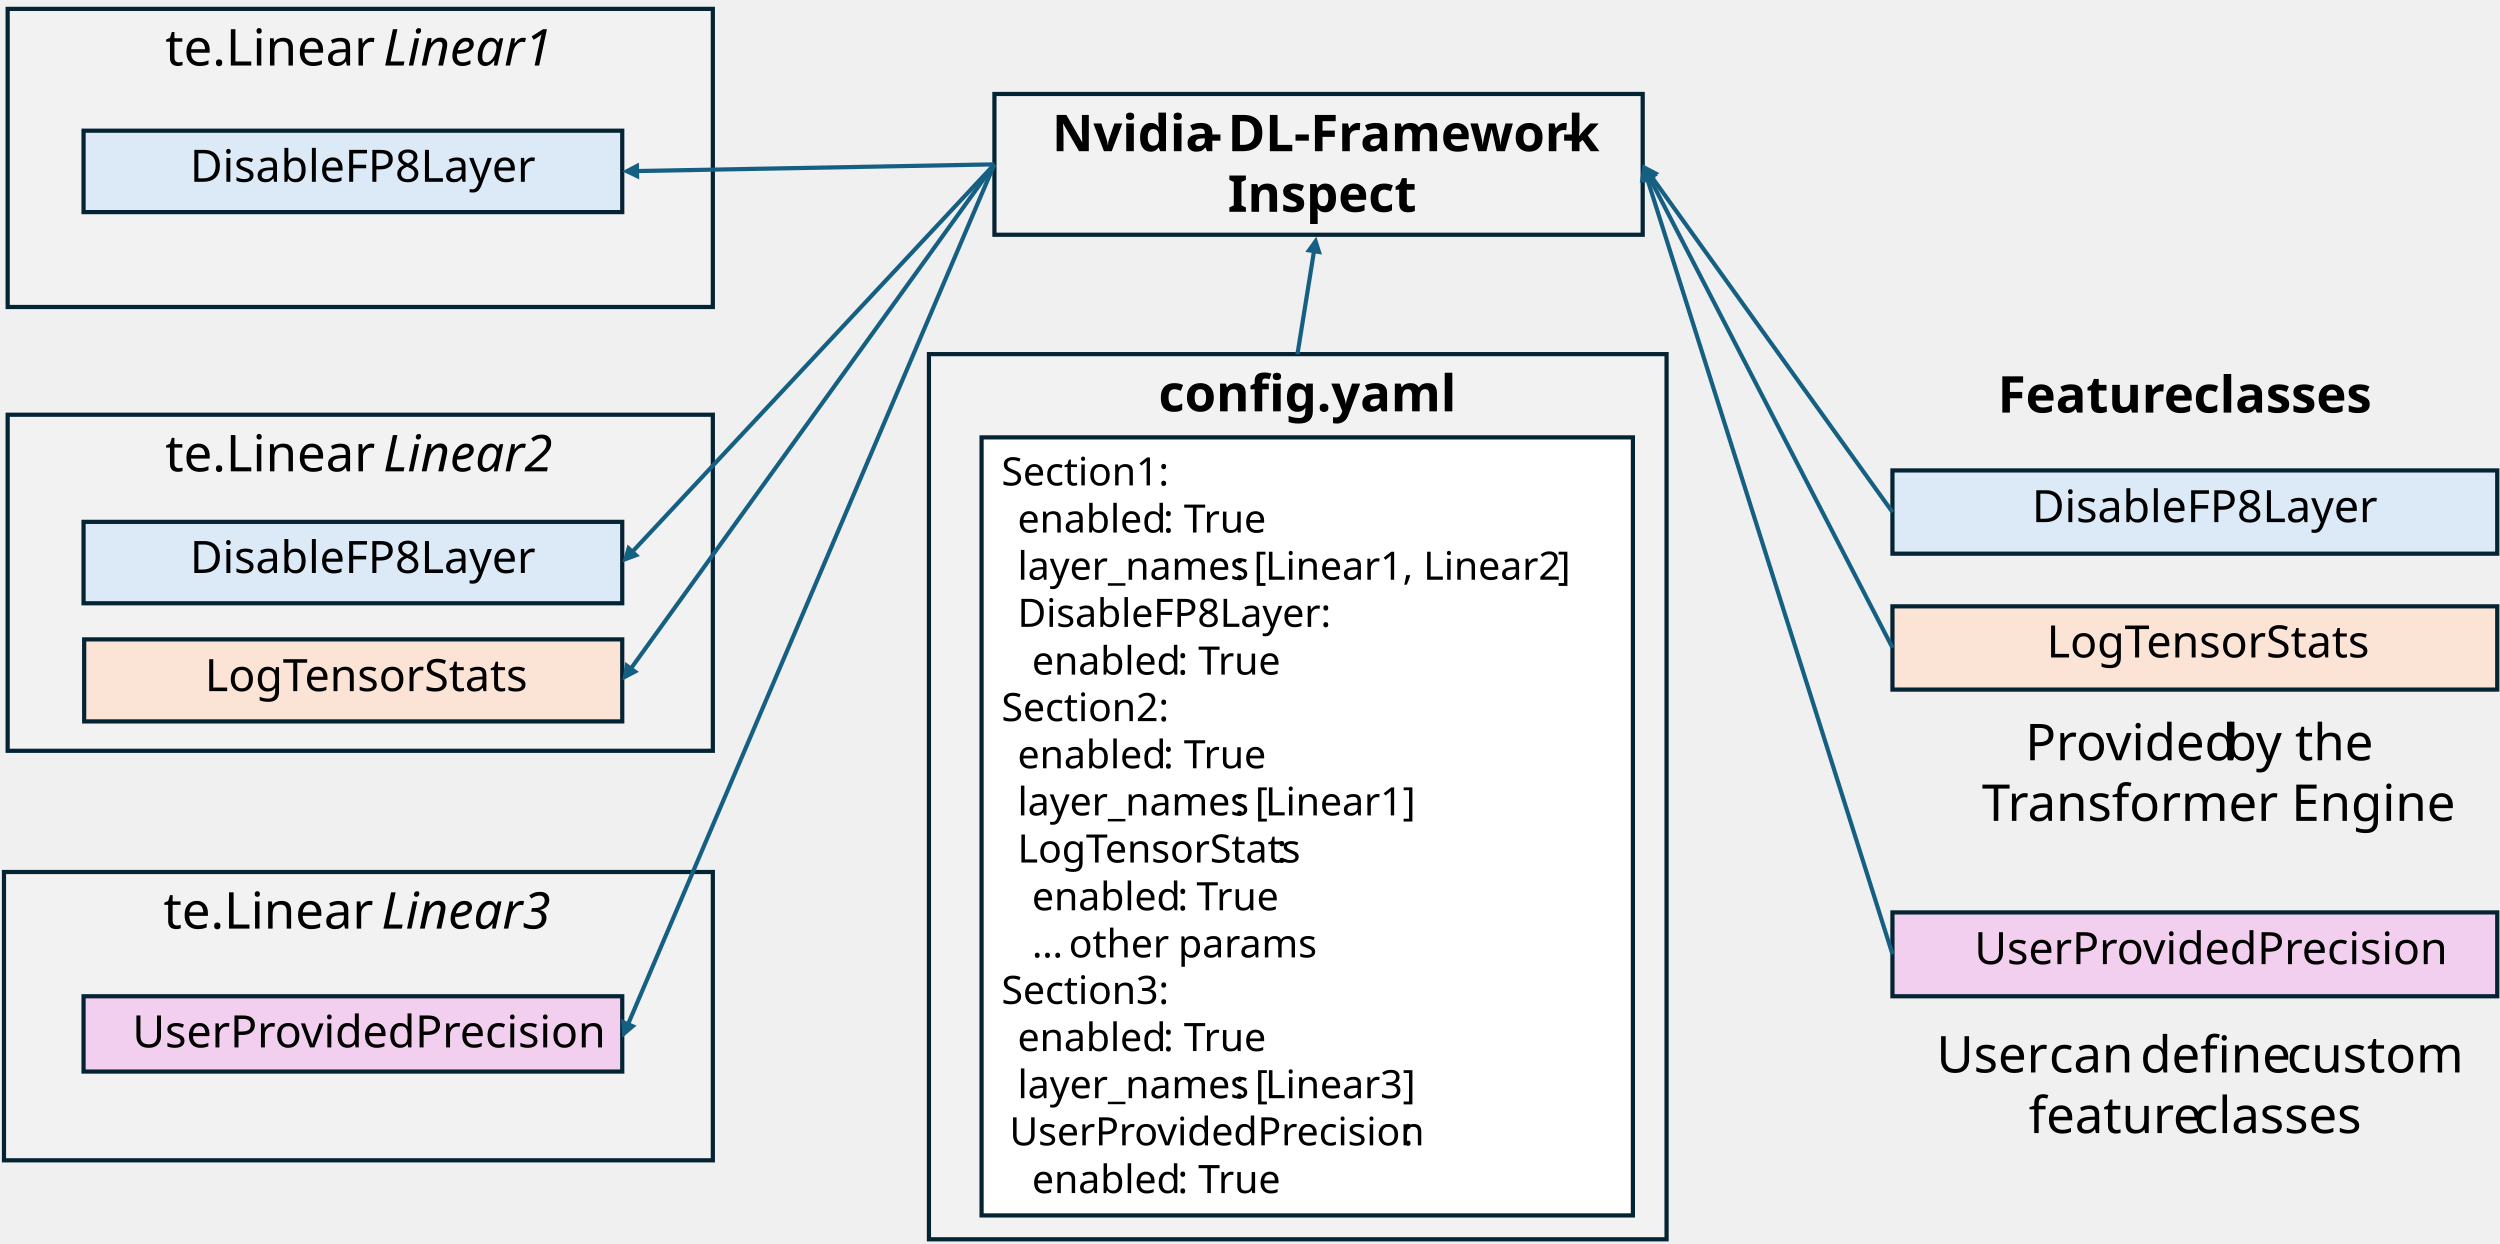
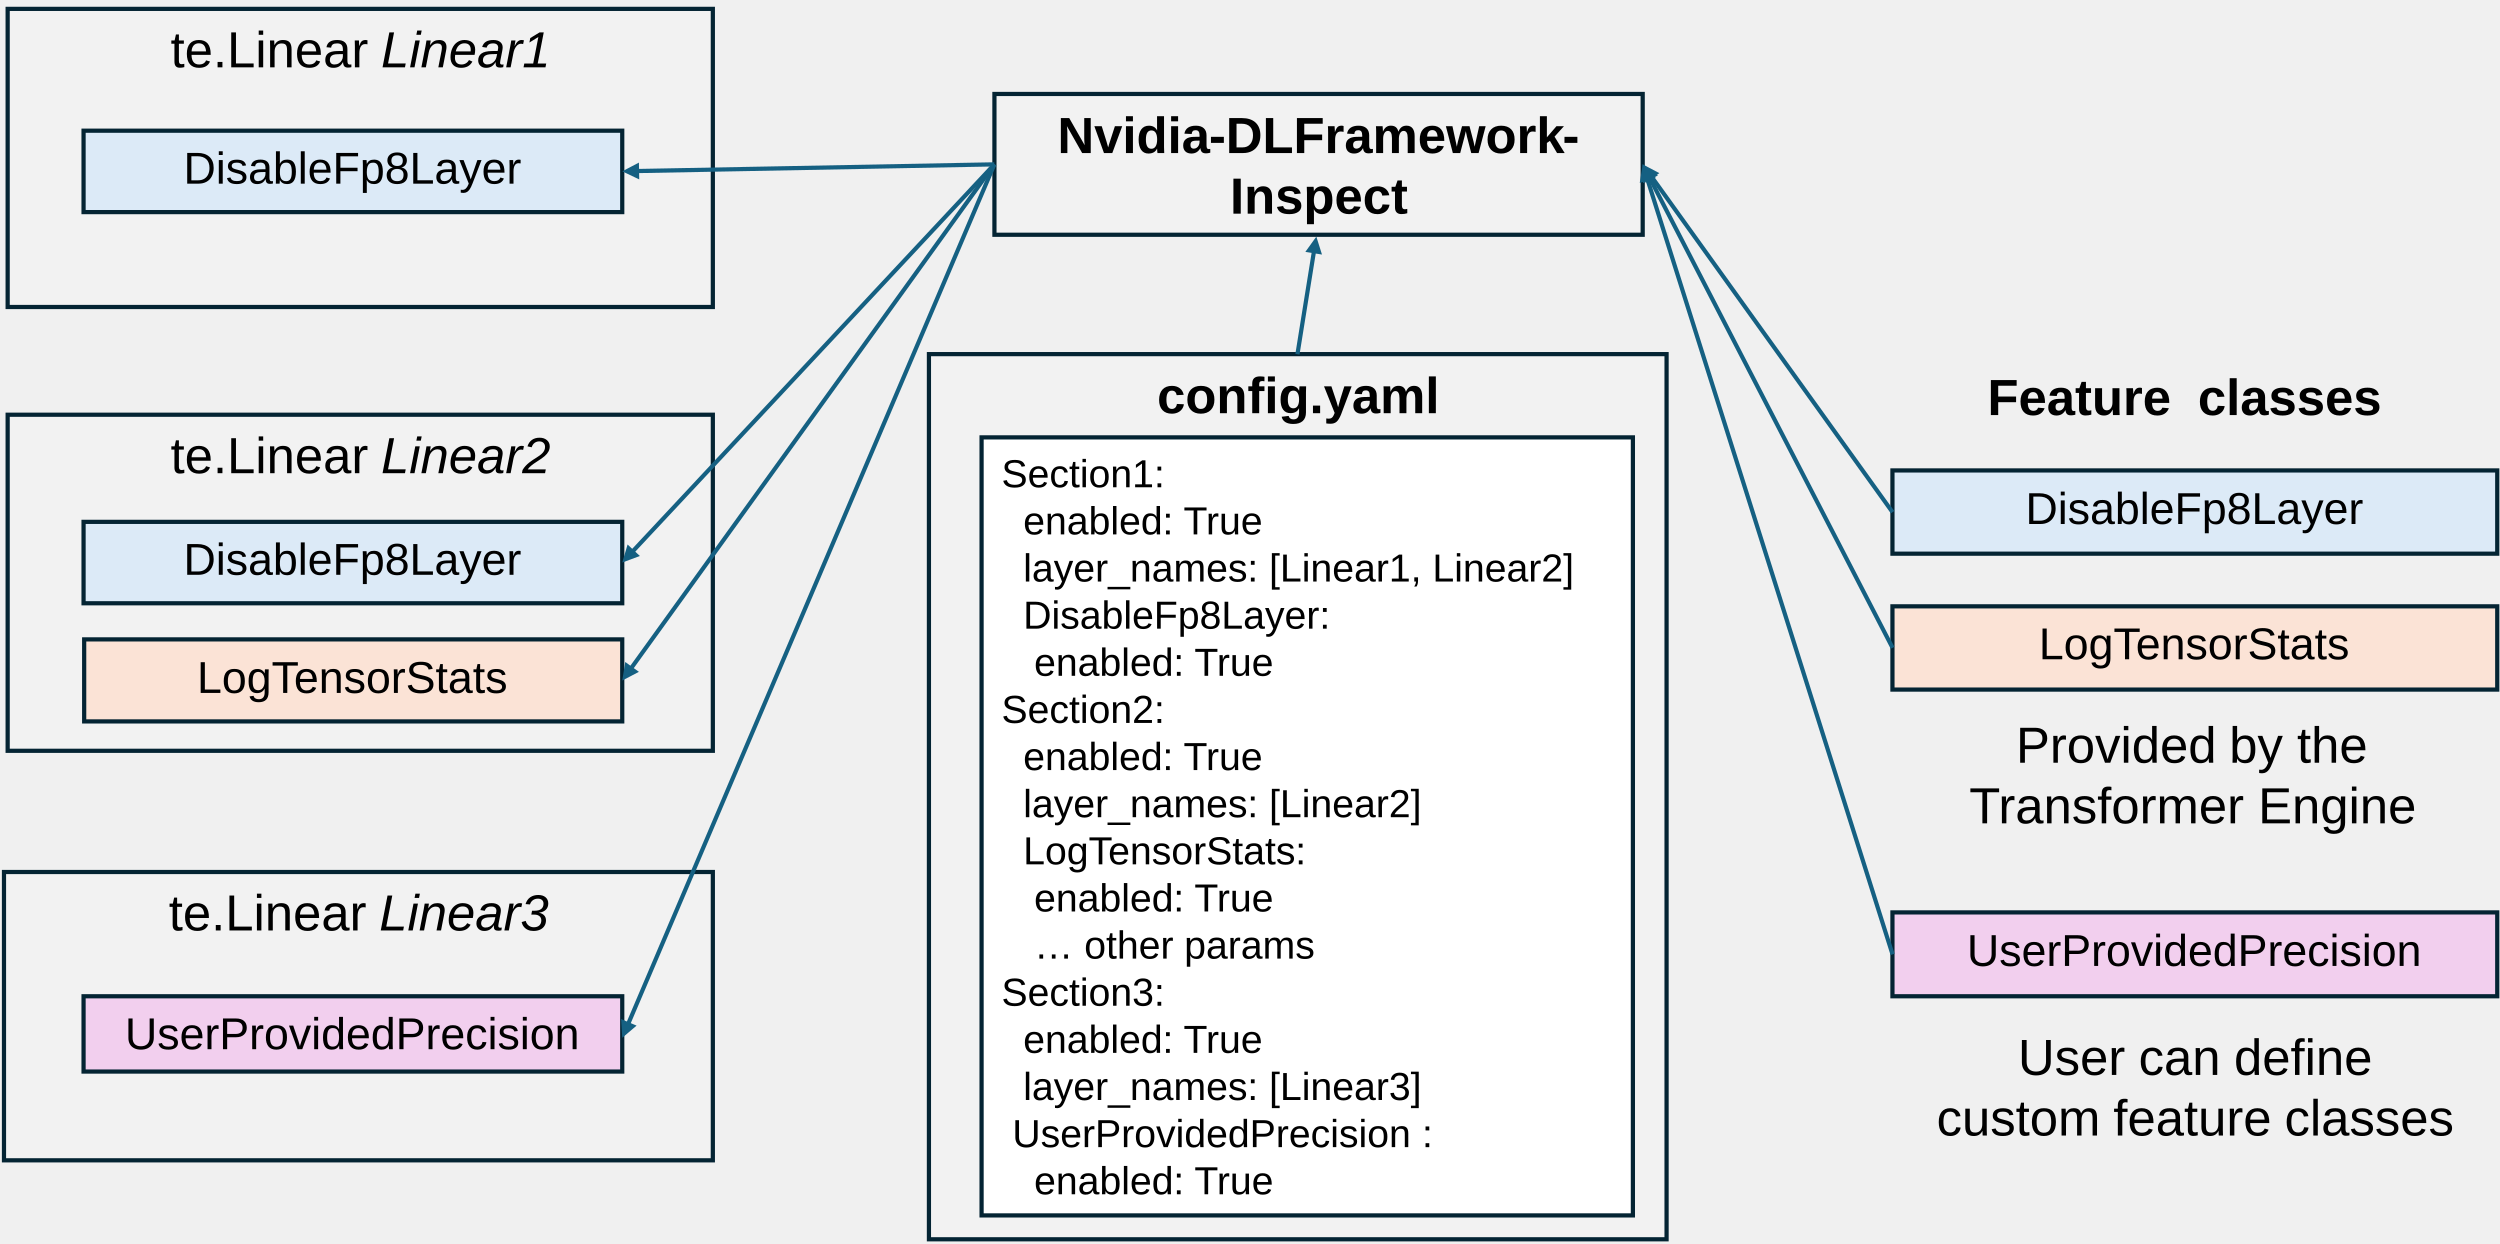
<svg xmlns="http://www.w3.org/2000/svg" width="4084" height="2031" xml:space="preserve" overflow="hidden">
  <g transform="translate(-137 -256)">
    <g>
      <rect x="149.5" y="270.5" width="1152" height="487" stroke="#042433" stroke-width="6.875" stroke-linecap="butt" stroke-linejoin="miter" stroke-miterlimit="8" stroke-opacity="1" fill="#F2F2F2" fill-opacity="1" />
-       <text fill="#000000" fill-opacity="1" font-family="NVIDIA Sans,NVIDIA Sans_MSFontService,sans-serif" font-style="normal" font-variant="normal" font-weight="400" font-stretch="normal" font-size="83" text-anchor="start" direction="ltr" writing-mode="lr-tb" unicode-bidi="normal" text-decoration="none" transform="matrix(1 0 0 1 407.017 363)">te.Linear</text>
-       <text fill="#000000" fill-opacity="1" font-family="NVIDIA Sans,NVIDIA Sans_MSFontService,sans-serif" font-style="italic" font-variant="normal" font-weight="400" font-stretch="normal" font-size="83" text-anchor="start" direction="ltr" writing-mode="lr-tb" unicode-bidi="normal" text-decoration="none" transform="matrix(1 0 0 1 762.867 363)">Linear1</text>
+       <text fill="#000000" fill-opacity="1" font-family="Arial,Arial_MSFontService,sans-serif" font-style="normal" font-variant="normal" font-weight="400" font-stretch="normal" font-size="83" text-anchor="start" direction="ltr" writing-mode="lr-tb" unicode-bidi="normal" text-decoration="none" transform="matrix(1 0 0 1 415.645 366)">te.Linear</text>
+       <text fill="#000000" fill-opacity="1" font-family="Arial,Arial_MSFontService,sans-serif" font-style="italic" font-variant="normal" font-weight="400" font-stretch="normal" font-size="83" text-anchor="start" direction="ltr" writing-mode="lr-tb" unicode-bidi="normal" text-decoration="none" transform="matrix(1 0 0 1 759.395 366)">Linear1</text>
      <rect x="1761.5" y="409.5" width="1059" height="230" stroke="#042433" stroke-width="6.875" stroke-linecap="butt" stroke-linejoin="miter" stroke-miterlimit="8" stroke-opacity="1" fill="#F2F2F2" fill-opacity="1" />
-       <text fill="#000000" fill-opacity="1" font-family="NVIDIA Sans,NVIDIA Sans_MSFontService,sans-serif" font-style="normal" font-variant="normal" font-weight="700" font-stretch="normal" font-size="83" text-anchor="start" direction="ltr" writing-mode="lr-tb" unicode-bidi="normal" text-decoration="none" transform="matrix(1 0 0 1 1855.67 503)">Nvidia</text>
-       <text fill="#000000" fill-opacity="1" font-family="NVIDIA Sans,NVIDIA Sans_MSFontService,sans-serif" font-style="normal" font-variant="normal" font-weight="700" font-stretch="normal" font-size="83" text-anchor="start" direction="ltr" writing-mode="lr-tb" unicode-bidi="normal" text-decoration="none" transform="matrix(1 0 0 1 2106.47 503)">-</text>
-       <text fill="#000000" fill-opacity="1" font-family="NVIDIA Sans,NVIDIA Sans_MSFontService,sans-serif" font-style="normal" font-variant="normal" font-weight="700" font-stretch="normal" font-size="83" text-anchor="start" direction="ltr" writing-mode="lr-tb" unicode-bidi="normal" text-decoration="none" transform="matrix(1 0 0 1 2142.57 503)">DL-Framework</text>
-       <text fill="#000000" fill-opacity="1" font-family="NVIDIA Sans,NVIDIA Sans_MSFontService,sans-serif" font-style="normal" font-variant="normal" font-weight="700" font-stretch="normal" font-size="83" text-anchor="start" direction="ltr" writing-mode="lr-tb" unicode-bidi="normal" text-decoration="none" transform="matrix(1 0 0 1 2689.7 503)">-</text>
-       <text fill="#000000" fill-opacity="1" font-family="NVIDIA Sans,NVIDIA Sans_MSFontService,sans-serif" font-style="normal" font-variant="normal" font-weight="700" font-stretch="normal" font-size="83" text-anchor="start" direction="ltr" writing-mode="lr-tb" unicode-bidi="normal" text-decoration="none" transform="matrix(1 0 0 1 2142.64 602)">Inspect</text>
+       <text fill="#000000" fill-opacity="1" font-family="Arial,Arial_MSFontService,sans-serif" font-style="normal" font-variant="normal" font-weight="700" font-stretch="normal" font-size="83" text-anchor="start" direction="ltr" writing-mode="lr-tb" unicode-bidi="normal" text-decoration="none" transform="matrix(1 0 0 1 1864.48 506)">Nvidia</text>
+       <text fill="#000000" fill-opacity="1" font-family="Arial,Arial_MSFontService,sans-serif" font-style="normal" font-variant="normal" font-weight="700" font-stretch="normal" font-size="83" text-anchor="start" direction="ltr" writing-mode="lr-tb" unicode-bidi="normal" text-decoration="none" transform="matrix(1 0 0 1 2111.98 506)">-</text>
+       <text fill="#000000" fill-opacity="1" font-family="Arial,Arial_MSFontService,sans-serif" font-style="normal" font-variant="normal" font-weight="700" font-stretch="normal" font-size="83" text-anchor="start" direction="ltr" writing-mode="lr-tb" unicode-bidi="normal" text-decoration="none" transform="matrix(1 0 0 1 2139.48 506)">DLFramework</text>
+       <text fill="#000000" fill-opacity="1" font-family="Arial,Arial_MSFontService,sans-serif" font-style="normal" font-variant="normal" font-weight="700" font-stretch="normal" font-size="83" text-anchor="start" direction="ltr" writing-mode="lr-tb" unicode-bidi="normal" text-decoration="none" transform="matrix(1 0 0 1 2689.48 506)">-</text>
+       <text fill="#000000" fill-opacity="1" font-family="Arial,Arial_MSFontService,sans-serif" font-style="normal" font-variant="normal" font-weight="700" font-stretch="normal" font-size="83" text-anchor="start" direction="ltr" writing-mode="lr-tb" unicode-bidi="normal" text-decoration="none" transform="matrix(1 0 0 1 2146.36 605)">Inspect</text>
      <rect x="3228.5" y="1024.5" width="988" height="136" stroke="#042433" stroke-width="6.875" stroke-linecap="butt" stroke-linejoin="miter" stroke-miterlimit="8" stroke-opacity="1" fill="#DCEAF7" fill-opacity="1" />
-       <text fill="#000000" fill-opacity="1" font-family="Aptos,Aptos_MSFontService,sans-serif" font-style="normal" font-variant="normal" font-weight="400" font-stretch="normal" font-size="73" text-anchor="start" direction="ltr" writing-mode="lr-tb" unicode-bidi="normal" text-decoration="none" transform="matrix(1 0 0 1 3456.41 1109)">DisableFP8Layer</text>
+       <text fill="#000000" fill-opacity="1" font-family="Arial,Arial_MSFontService,sans-serif" font-style="normal" font-variant="normal" font-weight="400" font-stretch="normal" font-size="73" text-anchor="start" direction="ltr" writing-mode="lr-tb" unicode-bidi="normal" text-decoration="none" transform="matrix(1 0 0 1 3445.87 1112)">DisableFp8Layer</text>
      <rect x="3228.5" y="1246.5" width="988" height="136" stroke="#042433" stroke-width="6.875" stroke-linecap="butt" stroke-linejoin="miter" stroke-miterlimit="8" stroke-opacity="1" fill="#FBE3D6" fill-opacity="1" />
-       <text fill="#000000" fill-opacity="1" font-family="Aptos,Aptos_MSFontService,sans-serif" font-style="normal" font-variant="normal" font-weight="400" font-stretch="normal" font-size="73" text-anchor="start" direction="ltr" writing-mode="lr-tb" unicode-bidi="normal" text-decoration="none" transform="matrix(1 0 0 1 3480.55 1330)">LogTensorStats</text>
+       <text fill="#000000" fill-opacity="1" font-family="Arial,Arial_MSFontService,sans-serif" font-style="normal" font-variant="normal" font-weight="400" font-stretch="normal" font-size="73" text-anchor="start" direction="ltr" writing-mode="lr-tb" unicode-bidi="normal" text-decoration="none" transform="matrix(1 0 0 1 3467.7 1333)">LogTensorStats</text>
      <rect x="1654.5" y="834.5" width="1205" height="1446" stroke="#042433" stroke-width="6.875" stroke-linecap="butt" stroke-linejoin="miter" stroke-miterlimit="8" stroke-opacity="1" fill="#F2F2F2" fill-opacity="1" />
-       <text fill="#000000" fill-opacity="1" font-family="NVIDIA Sans,NVIDIA Sans_MSFontService,sans-serif" font-style="normal" font-variant="normal" font-weight="700" font-stretch="normal" font-size="83" text-anchor="start" direction="ltr" writing-mode="lr-tb" unicode-bidi="normal" text-decoration="none" transform="matrix(1 0 0 1 2029.58 928)">config.yaml</text>
+       <text fill="#000000" fill-opacity="1" font-family="Arial,Arial_MSFontService,sans-serif" font-style="normal" font-variant="normal" font-weight="700" font-stretch="normal" font-size="83" text-anchor="start" direction="ltr" writing-mode="lr-tb" unicode-bidi="normal" text-decoration="none" transform="matrix(1 0 0 1 2027.26 931)">config.yaml</text>
      <rect x="149.5" y="933.5" width="1152" height="549" stroke="#042433" stroke-width="6.875" stroke-linecap="butt" stroke-linejoin="miter" stroke-miterlimit="8" stroke-opacity="1" fill="#F2F2F2" fill-opacity="1" />
-       <text fill="#000000" fill-opacity="1" font-family="NVIDIA Sans,NVIDIA Sans_MSFontService,sans-serif" font-style="normal" font-variant="normal" font-weight="400" font-stretch="normal" font-size="83" text-anchor="start" direction="ltr" writing-mode="lr-tb" unicode-bidi="normal" text-decoration="none" transform="matrix(1 0 0 1 407.017 1026)">te.Linear</text>
-       <text fill="#000000" fill-opacity="1" font-family="NVIDIA Sans,NVIDIA Sans_MSFontService,sans-serif" font-style="italic" font-variant="normal" font-weight="400" font-stretch="normal" font-size="83" text-anchor="start" direction="ltr" writing-mode="lr-tb" unicode-bidi="normal" text-decoration="none" transform="matrix(1 0 0 1 762.867 1026)">Linear2</text>
+       <text fill="#000000" fill-opacity="1" font-family="Arial,Arial_MSFontService,sans-serif" font-style="normal" font-variant="normal" font-weight="400" font-stretch="normal" font-size="83" text-anchor="start" direction="ltr" writing-mode="lr-tb" unicode-bidi="normal" text-decoration="none" transform="matrix(1 0 0 1 415.645 1029)">te.Linear</text>
+       <text fill="#000000" fill-opacity="1" font-family="Arial,Arial_MSFontService,sans-serif" font-style="italic" font-variant="normal" font-weight="400" font-stretch="normal" font-size="83" text-anchor="start" direction="ltr" writing-mode="lr-tb" unicode-bidi="normal" text-decoration="none" transform="matrix(1 0 0 1 759.395 1029)">Linear2</text>
      <rect x="273.5" y="469.5" width="880" height="133" stroke="#042433" stroke-width="6.875" stroke-linecap="butt" stroke-linejoin="miter" stroke-miterlimit="8" stroke-opacity="1" fill="#DCEAF7" fill-opacity="1" />
-       <text fill="#000000" fill-opacity="1" font-family="Aptos,Aptos_MSFontService,sans-serif" font-style="normal" font-variant="normal" font-weight="400" font-stretch="normal" font-size="73" text-anchor="start" direction="ltr" writing-mode="lr-tb" unicode-bidi="normal" text-decoration="none" transform="matrix(1 0 0 1 447.373 553)">DisableFP8Layer</text>
+       <text fill="#000000" fill-opacity="1" font-family="Arial,Arial_MSFontService,sans-serif" font-style="normal" font-variant="normal" font-weight="400" font-stretch="normal" font-size="73" text-anchor="start" direction="ltr" writing-mode="lr-tb" unicode-bidi="normal" text-decoration="none" transform="matrix(1 0 0 1 436.831 556)">DisableFp8Layer</text>
      <rect x="274.5" y="1300.5" width="879" height="134" stroke="#042433" stroke-width="6.875" stroke-linecap="butt" stroke-linejoin="miter" stroke-miterlimit="8" stroke-opacity="1" fill="#FBE3D6" fill-opacity="1" />
-       <text fill="#000000" fill-opacity="1" font-family="Aptos,Aptos_MSFontService,sans-serif" font-style="normal" font-variant="normal" font-weight="400" font-stretch="normal" font-size="73" text-anchor="start" direction="ltr" writing-mode="lr-tb" unicode-bidi="normal" text-decoration="none" transform="matrix(1 0 0 1 471.705 1385)">LogTensorStats</text>
+       <text fill="#000000" fill-opacity="1" font-family="Arial,Arial_MSFontService,sans-serif" font-style="normal" font-variant="normal" font-weight="400" font-stretch="normal" font-size="73" text-anchor="start" direction="ltr" writing-mode="lr-tb" unicode-bidi="normal" text-decoration="none" transform="matrix(1 0 0 1 458.848 1388)">LogTensorStats</text>
      <path d="M3225.86 1094.71 2831.08 545.118 2836.66 541.107 3231.45 1090.7ZM2825.38 554.857 2820.5 524.5 2847.71 538.813Z" fill="#156082" fill-rule="nonzero" fill-opacity="1" />
      <path d="M3225.6 1315.84 2827.97 546.435 2834.07 543.279 3231.71 1312.69ZM2820.91 555.243 2820.5 524.5 2845.34 542.618Z" fill="#156082" fill-rule="nonzero" fill-opacity="1" />
      <path d="M0.064-3.437 585.01 7.504 584.882 14.377-0.064 3.437ZM580.621-2.893 607.859 11.369 580.106 24.602Z" fill="#156082" fill-rule="nonzero" fill-opacity="1" transform="matrix(-1 0 0 1 1761.36 524.5)" />
      <path d="M2.789-2.01 597.243 822.66 591.666 826.68-2.789 2.01ZM602.931 812.915 607.858 843.264 580.623 828.996Z" fill="#156082" fill-rule="nonzero" fill-opacity="1" transform="matrix(-1 0 0 1 1761.36 524.5)" />
      <rect x="1740.5" y="970.5" width="1064" height="1271" stroke="#042433" stroke-width="6.875" stroke-linecap="butt" stroke-linejoin="miter" stroke-miterlimit="8" stroke-opacity="1" fill="#FFFFFF" fill-opacity="1" />
-       <text fill="#000000" fill-opacity="1" font-family="Aptos,Aptos_MSFontService,sans-serif" font-style="normal" font-variant="normal" font-weight="400" font-stretch="normal" font-size="64" text-anchor="start" direction="ltr" writing-mode="lr-tb" unicode-bidi="normal" text-decoration="none" transform="matrix(1 0 0 1 1773 1049)">Section1:</text>
-       <text fill="#000000" fill-opacity="1" font-family="NVIDIA Sans,NVIDIA Sans_MSFontService,sans-serif" font-style="normal" font-variant="normal" font-weight="400" font-stretch="normal" font-size="64" text-anchor="start" direction="ltr" writing-mode="lr-tb" unicode-bidi="normal" text-decoration="none" transform="matrix(1 0 0 1 1799.35 1126)">enabled</text>
-       <text fill="#000000" fill-opacity="1" font-family="NVIDIA Sans,NVIDIA Sans_MSFontService,sans-serif" font-style="normal" font-variant="normal" font-weight="400" font-stretch="normal" font-size="64" text-anchor="start" direction="ltr" writing-mode="lr-tb" unicode-bidi="normal" text-decoration="none" transform="matrix(1 0 0 1 2037.11 1126)">: True</text>
-       <text fill="#000000" fill-opacity="1" font-family="Aptos,Aptos_MSFontService,sans-serif" font-style="normal" font-variant="normal" font-weight="400" font-stretch="normal" font-size="64" text-anchor="start" direction="ltr" writing-mode="lr-tb" unicode-bidi="normal" text-decoration="none" transform="matrix(1 0 0 1 1799.35 1203)">layer_names</text>
-       <text fill="#000000" fill-opacity="1" font-family="Aptos,Aptos_MSFontService,sans-serif" font-style="normal" font-variant="normal" font-weight="400" font-stretch="normal" font-size="64" text-anchor="start" direction="ltr" writing-mode="lr-tb" unicode-bidi="normal" text-decoration="none" transform="matrix(1 0 0 1 2153.3 1203)">: </text>
-       <text fill="#000000" fill-opacity="1" font-family="Aptos,Aptos_MSFontService,sans-serif" font-style="normal" font-variant="normal" font-weight="400" font-stretch="normal" font-size="64" text-anchor="start" direction="ltr" writing-mode="lr-tb" unicode-bidi="normal" text-decoration="none" transform="matrix(1 0 0 1 2184.81 1203)">[</text>
-       <text fill="#000000" fill-opacity="1" font-family="NVIDIA Sans,NVIDIA Sans_MSFontService,sans-serif" font-style="normal" font-variant="normal" font-weight="400" font-stretch="normal" font-size="64" text-anchor="start" direction="ltr" writing-mode="lr-tb" unicode-bidi="normal" text-decoration="none" transform="matrix(1 0 0 1 2203.72 1203)">Linear1, Linear2</text>
-       <text fill="#000000" fill-opacity="1" font-family="NVIDIA Sans,NVIDIA Sans_MSFontService,sans-serif" font-style="normal" font-variant="normal" font-weight="400" font-stretch="normal" font-size="64" text-anchor="start" direction="ltr" writing-mode="lr-tb" unicode-bidi="normal" text-decoration="none" transform="matrix(1 0 0 1 2681.53 1203)">]</text>
-       <text fill="#000000" fill-opacity="1" font-family="Aptos,Aptos_MSFontService,sans-serif" font-style="normal" font-variant="normal" font-weight="400" font-stretch="normal" font-size="64" text-anchor="start" direction="ltr" writing-mode="lr-tb" unicode-bidi="normal" text-decoration="none" transform="matrix(1 0 0 1 1799.35 1280)">DisableFP8Layer:</text>
-       <text fill="#000000" fill-opacity="1" font-family="NVIDIA Sans,NVIDIA Sans_MSFontService,sans-serif" font-style="normal" font-variant="normal" font-weight="400" font-stretch="normal" font-size="64" text-anchor="start" direction="ltr" writing-mode="lr-tb" unicode-bidi="normal" text-decoration="none" transform="matrix(1 0 0 1 1822.84 1358)">enabled</text>
-       <text fill="#000000" fill-opacity="1" font-family="NVIDIA Sans,NVIDIA Sans_MSFontService,sans-serif" font-style="normal" font-variant="normal" font-weight="400" font-stretch="normal" font-size="64" text-anchor="start" direction="ltr" writing-mode="lr-tb" unicode-bidi="normal" text-decoration="none" transform="matrix(1 0 0 1 2060.6 1358)">: True</text>
-       <text fill="#000000" fill-opacity="1" font-family="Aptos,Aptos_MSFontService,sans-serif" font-style="normal" font-variant="normal" font-weight="400" font-stretch="normal" font-size="64" text-anchor="start" direction="ltr" writing-mode="lr-tb" unicode-bidi="normal" text-decoration="none" transform="matrix(1 0 0 1 1773 1434)">Section2:</text>
-       <text fill="#000000" fill-opacity="1" font-family="NVIDIA Sans,NVIDIA Sans_MSFontService,sans-serif" font-style="normal" font-variant="normal" font-weight="400" font-stretch="normal" font-size="64" text-anchor="start" direction="ltr" writing-mode="lr-tb" unicode-bidi="normal" text-decoration="none" transform="matrix(1 0 0 1 1799.35 1511)">enabled</text>
-       <text fill="#000000" fill-opacity="1" font-family="NVIDIA Sans,NVIDIA Sans_MSFontService,sans-serif" font-style="normal" font-variant="normal" font-weight="400" font-stretch="normal" font-size="64" text-anchor="start" direction="ltr" writing-mode="lr-tb" unicode-bidi="normal" text-decoration="none" transform="matrix(1 0 0 1 2037.11 1511)">: True</text>
-       <text fill="#000000" fill-opacity="1" font-family="Aptos,Aptos_MSFontService,sans-serif" font-style="normal" font-variant="normal" font-weight="400" font-stretch="normal" font-size="64" text-anchor="start" direction="ltr" writing-mode="lr-tb" unicode-bidi="normal" text-decoration="none" transform="matrix(1 0 0 1 1799.35 1588)">layer_names</text>
-       <text fill="#000000" fill-opacity="1" font-family="Aptos,Aptos_MSFontService,sans-serif" font-style="normal" font-variant="normal" font-weight="400" font-stretch="normal" font-size="64" text-anchor="start" direction="ltr" writing-mode="lr-tb" unicode-bidi="normal" text-decoration="none" transform="matrix(1 0 0 1 2153.3 1588)">: [</text>
-       <text fill="#000000" fill-opacity="1" font-family="NVIDIA Sans,NVIDIA Sans_MSFontService,sans-serif" font-style="normal" font-variant="normal" font-weight="400" font-stretch="normal" font-size="64" text-anchor="start" direction="ltr" writing-mode="lr-tb" unicode-bidi="normal" text-decoration="none" transform="matrix(1 0 0 1 2203.72 1588)">Linear1]</text>
-       <text fill="#000000" fill-opacity="1" font-family="Aptos,Aptos_MSFontService,sans-serif" font-style="normal" font-variant="normal" font-weight="400" font-stretch="normal" font-size="64" text-anchor="start" direction="ltr" writing-mode="lr-tb" unicode-bidi="normal" text-decoration="none" transform="matrix(1 0 0 1 1799.35 1665)">LogTensorStats</text>
-       <text fill="#000000" fill-opacity="1" font-family="Aptos,Aptos_MSFontService,sans-serif" font-style="normal" font-variant="normal" font-weight="400" font-stretch="normal" font-size="64" text-anchor="start" direction="ltr" writing-mode="lr-tb" unicode-bidi="normal" text-decoration="none" transform="matrix(1 0 0 1 2222.42 1665)">:</text>
-       <text fill="#000000" fill-opacity="1" font-family="NVIDIA Sans,NVIDIA Sans_MSFontService,sans-serif" font-style="normal" font-variant="normal" font-weight="400" font-stretch="normal" font-size="64" text-anchor="start" direction="ltr" writing-mode="lr-tb" unicode-bidi="normal" text-decoration="none" transform="matrix(1 0 0 1 1822.84 1743)">enabled</text>
-       <text fill="#000000" fill-opacity="1" font-family="NVIDIA Sans,NVIDIA Sans_MSFontService,sans-serif" font-style="normal" font-variant="normal" font-weight="400" font-stretch="normal" font-size="64" text-anchor="start" direction="ltr" writing-mode="lr-tb" unicode-bidi="normal" text-decoration="none" transform="matrix(1 0 0 1 2060.6 1743)">: </text>
-       <text fill="#000000" fill-opacity="1" font-family="NVIDIA Sans,NVIDIA Sans_MSFontService,sans-serif" font-style="normal" font-variant="normal" font-weight="400" font-stretch="normal" font-size="64" text-anchor="start" direction="ltr" writing-mode="lr-tb" unicode-bidi="normal" text-decoration="none" transform="matrix(1 0 0 1 2091.54 1743)">True</text>
-       <text fill="#000000" fill-opacity="1" font-family="NVIDIA Sans,NVIDIA Sans_MSFontService,sans-serif" font-style="normal" font-variant="normal" font-weight="400" font-stretch="normal" font-size="64" text-anchor="start" direction="ltr" writing-mode="lr-tb" unicode-bidi="normal" text-decoration="none" transform="matrix(1 0 0 1 1822.84 1820)">…</text>
-       <text fill="#000000" fill-opacity="1" font-family="NVIDIA Sans,NVIDIA Sans_MSFontService,sans-serif" font-style="normal" font-variant="normal" font-weight="400" font-stretch="normal" font-size="64" text-anchor="start" direction="ltr" writing-mode="lr-tb" unicode-bidi="normal" text-decoration="none" transform="matrix(1 0 0 1 1883 1820)">other</text>
-       <text fill="#000000" fill-opacity="1" font-family="NVIDIA Sans,NVIDIA Sans_MSFontService,sans-serif" font-style="normal" font-variant="normal" font-weight="400" font-stretch="normal" font-size="64" text-anchor="start" direction="ltr" writing-mode="lr-tb" unicode-bidi="normal" text-decoration="none" transform="matrix(1 0 0 1 2061.54 1820)">params</text>
-       <text fill="#000000" fill-opacity="1" font-family="NVIDIA Sans,NVIDIA Sans_MSFontService,sans-serif" font-style="normal" font-variant="normal" font-weight="400" font-stretch="normal" font-size="64" text-anchor="start" direction="ltr" writing-mode="lr-tb" unicode-bidi="normal" text-decoration="none" transform="matrix(1 0 0 1 1773 1896)">Section3:</text>
-       <text fill="#000000" fill-opacity="1" font-family="NVIDIA Sans,NVIDIA Sans_MSFontService,sans-serif" font-style="normal" font-variant="normal" font-weight="400" font-stretch="normal" font-size="64" text-anchor="start" direction="ltr" writing-mode="lr-tb" unicode-bidi="normal" text-decoration="none" transform="matrix(1 0 0 1 1799.35 1973)">enabled</text>
-       <text fill="#000000" fill-opacity="1" font-family="NVIDIA Sans,NVIDIA Sans_MSFontService,sans-serif" font-style="normal" font-variant="normal" font-weight="400" font-stretch="normal" font-size="64" text-anchor="start" direction="ltr" writing-mode="lr-tb" unicode-bidi="normal" text-decoration="none" transform="matrix(1 0 0 1 2037.11 1973)">: True</text>
-       <text fill="#000000" fill-opacity="1" font-family="Aptos,Aptos_MSFontService,sans-serif" font-style="normal" font-variant="normal" font-weight="400" font-stretch="normal" font-size="64" text-anchor="start" direction="ltr" writing-mode="lr-tb" unicode-bidi="normal" text-decoration="none" transform="matrix(1 0 0 1 1799.35 2050)">layer_names</text>
-       <text fill="#000000" fill-opacity="1" font-family="Aptos,Aptos_MSFontService,sans-serif" font-style="normal" font-variant="normal" font-weight="400" font-stretch="normal" font-size="64" text-anchor="start" direction="ltr" writing-mode="lr-tb" unicode-bidi="normal" text-decoration="none" transform="matrix(1 0 0 1 2153.3 2050)">: [</text>
-       <text fill="#000000" fill-opacity="1" font-family="NVIDIA Sans,NVIDIA Sans_MSFontService,sans-serif" font-style="normal" font-variant="normal" font-weight="400" font-stretch="normal" font-size="64" text-anchor="start" direction="ltr" writing-mode="lr-tb" unicode-bidi="normal" text-decoration="none" transform="matrix(1 0 0 1 2203.72 2050)">Linear3]</text>
-       <text fill="#000000" fill-opacity="1" font-family="Aptos,Aptos_MSFontService,sans-serif" font-style="normal" font-variant="normal" font-weight="400" font-stretch="normal" font-size="64" text-anchor="start" direction="ltr" writing-mode="lr-tb" unicode-bidi="normal" text-decoration="none" transform="matrix(1 0 0 1 1786.18 2127)">UserProvidedPrecision</text>
-       <text fill="#000000" fill-opacity="1" font-family="Aptos,Aptos_MSFontService,sans-serif" font-style="normal" font-variant="normal" font-weight="400" font-stretch="normal" font-size="64" text-anchor="start" direction="ltr" writing-mode="lr-tb" unicode-bidi="normal" text-decoration="none" transform="matrix(1 0 0 1 2428.76 2127)">:</text>
-       <text fill="#000000" fill-opacity="1" font-family="NVIDIA Sans,NVIDIA Sans_MSFontService,sans-serif" font-style="normal" font-variant="normal" font-weight="400" font-stretch="normal" font-size="64" text-anchor="start" direction="ltr" writing-mode="lr-tb" unicode-bidi="normal" text-decoration="none" transform="matrix(1 0 0 1 1822.84 2205)">enabled</text>
-       <text fill="#000000" fill-opacity="1" font-family="NVIDIA Sans,NVIDIA Sans_MSFontService,sans-serif" font-style="normal" font-variant="normal" font-weight="400" font-stretch="normal" font-size="64" text-anchor="start" direction="ltr" writing-mode="lr-tb" unicode-bidi="normal" text-decoration="none" transform="matrix(1 0 0 1 2060.6 2205)">: True</text>
+       <text fill="#000000" fill-opacity="1" font-family="Arial,Arial_MSFontService,sans-serif" font-style="normal" font-variant="normal" font-weight="400" font-stretch="normal" font-size="64" text-anchor="start" direction="ltr" writing-mode="lr-tb" unicode-bidi="normal" text-decoration="none" transform="matrix(1 0 0 1 1773 1052)">Section1:</text>
+       <text fill="#000000" fill-opacity="1" font-family="Arial,Arial_MSFontService,sans-serif" font-style="normal" font-variant="normal" font-weight="400" font-stretch="normal" font-size="64" text-anchor="start" direction="ltr" writing-mode="lr-tb" unicode-bidi="normal" text-decoration="none" transform="matrix(1 0 0 1 1808.52 1129)">enabled</text>
+       <text fill="#000000" fill-opacity="1" font-family="Arial,Arial_MSFontService,sans-serif" font-style="normal" font-variant="normal" font-weight="400" font-stretch="normal" font-size="64" text-anchor="start" direction="ltr" writing-mode="lr-tb" unicode-bidi="normal" text-decoration="none" transform="matrix(1 0 0 1 2035.97 1129)">: True</text>
+       <text fill="#000000" fill-opacity="1" font-family="Arial,Arial_MSFontService,sans-serif" font-style="normal" font-variant="normal" font-weight="400" font-stretch="normal" font-size="64" text-anchor="start" direction="ltr" writing-mode="lr-tb" unicode-bidi="normal" text-decoration="none" transform="matrix(1 0 0 1 1808.52 1206)">layer_names</text>
+       <text fill="#000000" fill-opacity="1" font-family="Arial,Arial_MSFontService,sans-serif" font-style="normal" font-variant="normal" font-weight="400" font-stretch="normal" font-size="64" text-anchor="start" direction="ltr" writing-mode="lr-tb" unicode-bidi="normal" text-decoration="none" transform="matrix(1 0 0 1 2174.61 1206)">: [Linear1, Linear2]</text>
+       <text fill="#000000" fill-opacity="1" font-family="Arial,Arial_MSFontService,sans-serif" font-style="normal" font-variant="normal" font-weight="400" font-stretch="normal" font-size="64" text-anchor="start" direction="ltr" writing-mode="lr-tb" unicode-bidi="normal" text-decoration="none" transform="matrix(1 0 0 1 1808.52 1283)">DisableFp8Layer:</text>
+       <text fill="#000000" fill-opacity="1" font-family="Arial,Arial_MSFontService,sans-serif" font-style="normal" font-variant="normal" font-weight="400" font-stretch="normal" font-size="64" text-anchor="start" direction="ltr" writing-mode="lr-tb" unicode-bidi="normal" text-decoration="none" transform="matrix(1 0 0 1 1826.28 1360)">enabled</text>
+       <text fill="#000000" fill-opacity="1" font-family="Arial,Arial_MSFontService,sans-serif" font-style="normal" font-variant="normal" font-weight="400" font-stretch="normal" font-size="64" text-anchor="start" direction="ltr" writing-mode="lr-tb" unicode-bidi="normal" text-decoration="none" transform="matrix(1 0 0 1 2053.73 1360)">: True</text>
+       <text fill="#000000" fill-opacity="1" font-family="Arial,Arial_MSFontService,sans-serif" font-style="normal" font-variant="normal" font-weight="400" font-stretch="normal" font-size="64" text-anchor="start" direction="ltr" writing-mode="lr-tb" unicode-bidi="normal" text-decoration="none" transform="matrix(1 0 0 1 1773 1437)">Section2:</text>
+       <text fill="#000000" fill-opacity="1" font-family="Arial,Arial_MSFontService,sans-serif" font-style="normal" font-variant="normal" font-weight="400" font-stretch="normal" font-size="64" text-anchor="start" direction="ltr" writing-mode="lr-tb" unicode-bidi="normal" text-decoration="none" transform="matrix(1 0 0 1 1808.52 1514)">enabled</text>
+       <text fill="#000000" fill-opacity="1" font-family="Arial,Arial_MSFontService,sans-serif" font-style="normal" font-variant="normal" font-weight="400" font-stretch="normal" font-size="64" text-anchor="start" direction="ltr" writing-mode="lr-tb" unicode-bidi="normal" text-decoration="none" transform="matrix(1 0 0 1 2035.97 1514)">: True</text>
+       <text fill="#000000" fill-opacity="1" font-family="Arial,Arial_MSFontService,sans-serif" font-style="normal" font-variant="normal" font-weight="400" font-stretch="normal" font-size="64" text-anchor="start" direction="ltr" writing-mode="lr-tb" unicode-bidi="normal" text-decoration="none" transform="matrix(1 0 0 1 1808.52 1591)">layer_names</text>
+       <text fill="#000000" fill-opacity="1" font-family="Arial,Arial_MSFontService,sans-serif" font-style="normal" font-variant="normal" font-weight="400" font-stretch="normal" font-size="64" text-anchor="start" direction="ltr" writing-mode="lr-tb" unicode-bidi="normal" text-decoration="none" transform="matrix(1 0 0 1 2174.61 1591)">: [</text>
+       <text fill="#000000" fill-opacity="1" font-family="Arial,Arial_MSFontService,sans-serif" font-style="normal" font-variant="normal" font-weight="400" font-stretch="normal" font-size="64" text-anchor="start" direction="ltr" writing-mode="lr-tb" unicode-bidi="normal" text-decoration="none" transform="matrix(1 0 0 1 2227.9 1591)">Linear2]</text>
+       <text fill="#000000" fill-opacity="1" font-family="Arial,Arial_MSFontService,sans-serif" font-style="normal" font-variant="normal" font-weight="400" font-stretch="normal" font-size="64" text-anchor="start" direction="ltr" writing-mode="lr-tb" unicode-bidi="normal" text-decoration="none" transform="matrix(1 0 0 1 1808.52 1668)">LogTensorStats</text>
+       <text fill="#000000" fill-opacity="1" font-family="Arial,Arial_MSFontService,sans-serif" font-style="normal" font-variant="normal" font-weight="400" font-stretch="normal" font-size="64" text-anchor="start" direction="ltr" writing-mode="lr-tb" unicode-bidi="normal" text-decoration="none" transform="matrix(1 0 0 1 2252.88 1668)">:</text>
+       <text fill="#000000" fill-opacity="1" font-family="Arial,Arial_MSFontService,sans-serif" font-style="normal" font-variant="normal" font-weight="400" font-stretch="normal" font-size="64" text-anchor="start" direction="ltr" writing-mode="lr-tb" unicode-bidi="normal" text-decoration="none" transform="matrix(1 0 0 1 1826.28 1745)">enabled</text>
+       <text fill="#000000" fill-opacity="1" font-family="Arial,Arial_MSFontService,sans-serif" font-style="normal" font-variant="normal" font-weight="400" font-stretch="normal" font-size="64" text-anchor="start" direction="ltr" writing-mode="lr-tb" unicode-bidi="normal" text-decoration="none" transform="matrix(1 0 0 1 2053.73 1745)">: True</text>
+       <text fill="#000000" fill-opacity="1" font-family="Arial,Arial_MSFontService,sans-serif" font-style="normal" font-variant="normal" font-weight="400" font-stretch="normal" font-size="64" text-anchor="start" direction="ltr" writing-mode="lr-tb" unicode-bidi="normal" text-decoration="none" transform="matrix(1 0 0 1 1826.28 1822)">… </text>
+       <text fill="#000000" fill-opacity="1" font-family="Arial,Arial_MSFontService,sans-serif" font-style="normal" font-variant="normal" font-weight="400" font-stretch="normal" font-size="64" text-anchor="start" direction="ltr" writing-mode="lr-tb" unicode-bidi="normal" text-decoration="none" transform="matrix(1 0 0 1 1908.21 1822)">other</text>
+       <text fill="#000000" fill-opacity="1" font-family="Arial,Arial_MSFontService,sans-serif" font-style="normal" font-variant="normal" font-weight="400" font-stretch="normal" font-size="64" text-anchor="start" direction="ltr" writing-mode="lr-tb" unicode-bidi="normal" text-decoration="none" transform="matrix(1 0 0 1 2071.49 1822)">params</text>
+       <text fill="#000000" fill-opacity="1" font-family="Arial,Arial_MSFontService,sans-serif" font-style="normal" font-variant="normal" font-weight="400" font-stretch="normal" font-size="64" text-anchor="start" direction="ltr" writing-mode="lr-tb" unicode-bidi="normal" text-decoration="none" transform="matrix(1 0 0 1 1773 1899)">Section3:</text>
+       <text fill="#000000" fill-opacity="1" font-family="Arial,Arial_MSFontService,sans-serif" font-style="normal" font-variant="normal" font-weight="400" font-stretch="normal" font-size="64" text-anchor="start" direction="ltr" writing-mode="lr-tb" unicode-bidi="normal" text-decoration="none" transform="matrix(1 0 0 1 1808.52 1976)">enabled</text>
+       <text fill="#000000" fill-opacity="1" font-family="Arial,Arial_MSFontService,sans-serif" font-style="normal" font-variant="normal" font-weight="400" font-stretch="normal" font-size="64" text-anchor="start" direction="ltr" writing-mode="lr-tb" unicode-bidi="normal" text-decoration="none" transform="matrix(1 0 0 1 2035.97 1976)">: True</text>
+       <text fill="#000000" fill-opacity="1" font-family="Arial,Arial_MSFontService,sans-serif" font-style="normal" font-variant="normal" font-weight="400" font-stretch="normal" font-size="64" text-anchor="start" direction="ltr" writing-mode="lr-tb" unicode-bidi="normal" text-decoration="none" transform="matrix(1 0 0 1 1808.52 2053)">layer_names</text>
+       <text fill="#000000" fill-opacity="1" font-family="Arial,Arial_MSFontService,sans-serif" font-style="normal" font-variant="normal" font-weight="400" font-stretch="normal" font-size="64" text-anchor="start" direction="ltr" writing-mode="lr-tb" unicode-bidi="normal" text-decoration="none" transform="matrix(1 0 0 1 2174.61 2053)">: [Linear3]</text>
+       <text fill="#000000" fill-opacity="1" font-family="Arial,Arial_MSFontService,sans-serif" font-style="normal" font-variant="normal" font-weight="400" font-stretch="normal" font-size="64" text-anchor="start" direction="ltr" writing-mode="lr-tb" unicode-bidi="normal" text-decoration="none" transform="matrix(1 0 0 1 1790.76 2130)">UserProvidedPrecision</text>
+       <text fill="#000000" fill-opacity="1" font-family="Arial,Arial_MSFontService,sans-serif" font-style="normal" font-variant="normal" font-weight="400" font-stretch="normal" font-size="64" text-anchor="start" direction="ltr" writing-mode="lr-tb" unicode-bidi="normal" text-decoration="none" transform="matrix(1 0 0 1 2459.93 2130)">:</text>
+       <text fill="#000000" fill-opacity="1" font-family="Arial,Arial_MSFontService,sans-serif" font-style="normal" font-variant="normal" font-weight="400" font-stretch="normal" font-size="64" text-anchor="start" direction="ltr" writing-mode="lr-tb" unicode-bidi="normal" text-decoration="none" transform="matrix(1 0 0 1 1826.28 2207)">enabled</text>
+       <text fill="#000000" fill-opacity="1" font-family="Arial,Arial_MSFontService,sans-serif" font-style="normal" font-variant="normal" font-weight="400" font-stretch="normal" font-size="64" text-anchor="start" direction="ltr" writing-mode="lr-tb" unicode-bidi="normal" text-decoration="none" transform="matrix(1 0 0 1 2053.73 2207)">: True</text>
      <path d="M3.394-0.545 30.632 169.023 23.844 170.113-3.394 0.545ZM40.087 162.862 30.872 192.194 12.935 167.223Z" fill="#156082" fill-rule="nonzero" fill-opacity="1" transform="matrix(1 0 0 -1 2256.5 834.694)" />
      <rect x="143.5" y="1680.5" width="1158" height="471" stroke="#042433" stroke-width="6.875" stroke-linecap="butt" stroke-linejoin="miter" stroke-miterlimit="8" stroke-opacity="1" fill="#F2F2F2" fill-opacity="1" />
-       <text fill="#000000" fill-opacity="1" font-family="NVIDIA Sans,NVIDIA Sans_MSFontService,sans-serif" font-style="normal" font-variant="normal" font-weight="400" font-stretch="normal" font-size="83" text-anchor="start" direction="ltr" writing-mode="lr-tb" unicode-bidi="normal" text-decoration="none" transform="matrix(1 0 0 1 404.091 1773)">te.Linear</text>
-       <text fill="#000000" fill-opacity="1" font-family="NVIDIA Sans,NVIDIA Sans_MSFontService,sans-serif" font-style="italic" font-variant="normal" font-weight="400" font-stretch="normal" font-size="83" text-anchor="start" direction="ltr" writing-mode="lr-tb" unicode-bidi="normal" text-decoration="none" transform="matrix(1 0 0 1 759.941 1773)">Linear3</text>
-       <text fill="#000000" fill-opacity="1" font-family="Aptos,Aptos_MSFontService,sans-serif" font-style="normal" font-variant="normal" font-weight="700" font-stretch="normal" font-size="83" text-anchor="start" direction="ltr" writing-mode="lr-tb" unicode-bidi="normal" text-decoration="none" transform="matrix(1 0 0 1 3400.54 930)">Feature</text>
-       <text fill="#000000" fill-opacity="1" font-family="Aptos,Aptos_MSFontService,sans-serif" font-style="normal" font-variant="normal" font-weight="700" font-stretch="normal" font-size="83" text-anchor="start" direction="ltr" writing-mode="lr-tb" unicode-bidi="normal" text-decoration="none" transform="matrix(1 0 0 1 3720.43 930)">classes</text>
+       <text fill="#000000" fill-opacity="1" font-family="Arial,Arial_MSFontService,sans-serif" font-style="normal" font-variant="normal" font-weight="400" font-stretch="normal" font-size="83" text-anchor="start" direction="ltr" writing-mode="lr-tb" unicode-bidi="normal" text-decoration="none" transform="matrix(1 0 0 1 412.719 1776)">te.Linear</text>
+       <text fill="#000000" fill-opacity="1" font-family="Arial,Arial_MSFontService,sans-serif" font-style="italic" font-variant="normal" font-weight="400" font-stretch="normal" font-size="83" text-anchor="start" direction="ltr" writing-mode="lr-tb" unicode-bidi="normal" text-decoration="none" transform="matrix(1 0 0 1 756.469 1776)">Linear3</text>
+       <text fill="#000000" fill-opacity="1" font-family="Arial,Arial_MSFontService,sans-serif" font-style="normal" font-variant="normal" font-weight="700" font-stretch="normal" font-size="83" text-anchor="start" direction="ltr" writing-mode="lr-tb" unicode-bidi="normal" text-decoration="none" transform="matrix(1 0 0 1 3383.74 934)">Feature</text>
+       <text fill="#000000" fill-opacity="1" font-family="Arial,Arial_MSFontService,sans-serif" font-style="normal" font-variant="normal" font-weight="700" font-stretch="normal" font-size="83" text-anchor="start" direction="ltr" writing-mode="lr-tb" unicode-bidi="normal" text-decoration="none" transform="matrix(1 0 0 1 3727.49 934)">classes</text>
      <rect x="273.5" y="1108.5" width="880" height="133" stroke="#042433" stroke-width="6.875" stroke-linecap="butt" stroke-linejoin="miter" stroke-miterlimit="8" stroke-opacity="1" fill="#DCEAF7" fill-opacity="1" />
-       <text fill="#000000" fill-opacity="1" font-family="Aptos,Aptos_MSFontService,sans-serif" font-style="normal" font-variant="normal" font-weight="400" font-stretch="normal" font-size="73" text-anchor="start" direction="ltr" writing-mode="lr-tb" unicode-bidi="normal" text-decoration="none" transform="matrix(1 0 0 1 447.373 1192)">DisableFP8Layer</text>
+       <text fill="#000000" fill-opacity="1" font-family="Arial,Arial_MSFontService,sans-serif" font-style="normal" font-variant="normal" font-weight="400" font-stretch="normal" font-size="73" text-anchor="start" direction="ltr" writing-mode="lr-tb" unicode-bidi="normal" text-decoration="none" transform="matrix(1 0 0 1 436.831 1195)">DisableFp8Layer</text>
      <path d="M2.512-2.347 594.722 631.374 589.699 636.068-2.512 2.347ZM599.128 620.985 607.858 650.466 579.036 639.761Z" fill="#156082" fill-rule="nonzero" fill-opacity="1" transform="matrix(-1 0 0 1 1761.36 524.5)" />
      <rect x="3228.5" y="1746.5" width="988" height="137" stroke="#042433" stroke-width="6.875" stroke-linecap="butt" stroke-linejoin="miter" stroke-miterlimit="8" stroke-opacity="1" fill="#F2CFEE" fill-opacity="1" />
-       <text fill="#000000" fill-opacity="1" font-family="Aptos,Aptos_MSFontService,sans-serif" font-style="normal" font-variant="normal" font-weight="400" font-stretch="normal" font-size="73" text-anchor="start" direction="ltr" writing-mode="lr-tb" unicode-bidi="normal" text-decoration="none" transform="matrix(1 0 0 1 3362.33 1831)">UserProvidedPrecision</text>
+       <text fill="#000000" fill-opacity="1" font-family="Arial,Arial_MSFontService,sans-serif" font-style="normal" font-variant="normal" font-weight="400" font-stretch="normal" font-size="73" text-anchor="start" direction="ltr" writing-mode="lr-tb" unicode-bidi="normal" text-decoration="none" transform="matrix(1 0 0 1 3350.19 1834)">UserProvidedPrecision</text>
      <rect x="273.5" y="1883.5" width="880" height="123" stroke="#042433" stroke-width="6.875" stroke-linecap="butt" stroke-linejoin="miter" stroke-miterlimit="8" stroke-opacity="1" fill="#F2CFEE" fill-opacity="1" />
-       <text fill="#000000" fill-opacity="1" font-family="Aptos,Aptos_MSFontService,sans-serif" font-style="normal" font-variant="normal" font-weight="400" font-stretch="normal" font-size="73" text-anchor="start" direction="ltr" writing-mode="lr-tb" unicode-bidi="normal" text-decoration="none" transform="matrix(1 0 0 1 353.289 1967)">UserProvidedPrecision</text>
+       <text fill="#000000" fill-opacity="1" font-family="Arial,Arial_MSFontService,sans-serif" font-style="normal" font-variant="normal" font-weight="400" font-stretch="normal" font-size="73" text-anchor="start" direction="ltr" writing-mode="lr-tb" unicode-bidi="normal" text-decoration="none" transform="matrix(1 0 0 1 341.155 1970)">UserProvidedPrecision</text>
      <path d="M3225.38 1816.11 2824.13 547.385 2830.69 545.312 3231.93 1814.04ZM2815.68 554.866 2820.5 524.5 2841.9 546.574Z" fill="#156082" fill-rule="nonzero" fill-opacity="1" />
      <path d="M3.162-1.347 602.042 1404.44 595.717 1407.13-3.162 1.347ZM609.731 1396.18 607.859 1426.86 584.431 1406.95Z" fill="#156082" fill-rule="nonzero" fill-opacity="1" transform="matrix(-1 0 0 1 1761.36 524.5)" />
-       <text fill="#000000" fill-opacity="1" font-family="Aptos,Aptos_MSFontService,sans-serif" font-style="normal" font-variant="normal" font-weight="400" font-stretch="normal" font-size="83" text-anchor="start" direction="ltr" writing-mode="lr-tb" unicode-bidi="normal" text-decoration="none" transform="matrix(1 0 0 1 3445.54 1498)">Provided</text>
-       <text fill="#000000" fill-opacity="1" font-family="Aptos,Aptos_MSFontService,sans-serif" font-style="normal" font-variant="normal" font-weight="400" font-stretch="normal" font-size="83" text-anchor="start" direction="ltr" writing-mode="lr-tb" unicode-bidi="normal" text-decoration="none" transform="matrix(1 0 0 1 3772.82 1498)">by the </text>
-       <text fill="#000000" fill-opacity="1" font-family="Aptos,Aptos_MSFontService,sans-serif" font-style="normal" font-variant="normal" font-weight="400" font-stretch="normal" font-size="83" text-anchor="start" direction="ltr" writing-mode="lr-tb" unicode-bidi="normal" text-decoration="none" transform="matrix(1 0 0 1 3374.64 1597)">Transformer Engine</text>
-       <text fill="#000000" fill-opacity="1" font-family="Aptos,Aptos_MSFontService,sans-serif" font-style="normal" font-variant="normal" font-weight="400" font-stretch="normal" font-size="83" text-anchor="start" direction="ltr" writing-mode="lr-tb" unicode-bidi="normal" text-decoration="none" transform="matrix(1 0 0 1 3300.51 2008)">User </text>
-       <text fill="#000000" fill-opacity="1" font-family="Aptos,Aptos_MSFontService,sans-serif" font-style="normal" font-variant="normal" font-weight="400" font-stretch="normal" font-size="83" text-anchor="start" direction="ltr" writing-mode="lr-tb" unicode-bidi="normal" text-decoration="none" transform="matrix(1 0 0 1 3484.32 2008)">can</text>
-       <text fill="#000000" fill-opacity="1" font-family="Aptos,Aptos_MSFontService,sans-serif" font-style="normal" font-variant="normal" font-weight="400" font-stretch="normal" font-size="83" text-anchor="start" direction="ltr" writing-mode="lr-tb" unicode-bidi="normal" text-decoration="none" transform="matrix(1 0 0 1 3633.37 2008)">define</text>
-       <text fill="#000000" fill-opacity="1" font-family="Aptos,Aptos_MSFontService,sans-serif" font-style="normal" font-variant="normal" font-weight="400" font-stretch="normal" font-size="83" text-anchor="start" direction="ltr" writing-mode="lr-tb" unicode-bidi="normal" text-decoration="none" transform="matrix(1 0 0 1 3872.85 2008)">custom</text>
-       <text fill="#000000" fill-opacity="1" font-family="Aptos,Aptos_MSFontService,sans-serif" font-style="normal" font-variant="normal" font-weight="400" font-stretch="normal" font-size="83" text-anchor="start" direction="ltr" writing-mode="lr-tb" unicode-bidi="normal" text-decoration="none" transform="matrix(1 0 0 1 3451.05 2107)">feature</text>
-       <text fill="#000000" fill-opacity="1" font-family="Aptos,Aptos_MSFontService,sans-serif" font-style="normal" font-variant="normal" font-weight="400" font-stretch="normal" font-size="83" text-anchor="start" direction="ltr" writing-mode="lr-tb" unicode-bidi="normal" text-decoration="none" transform="matrix(1 0 0 1 3720.85 2107)">classes</text>
+       <text fill="#000000" fill-opacity="1" font-family="Arial,Arial_MSFontService,sans-serif" font-style="normal" font-variant="normal" font-weight="400" font-stretch="normal" font-size="83" text-anchor="start" direction="ltr" writing-mode="lr-tb" unicode-bidi="normal" text-decoration="none" transform="matrix(1 0 0 1 3430.33 1502)">Provided</text>
+       <text fill="#000000" fill-opacity="1" font-family="Arial,Arial_MSFontService,sans-serif" font-style="normal" font-variant="normal" font-weight="400" font-stretch="normal" font-size="83" text-anchor="start" direction="ltr" writing-mode="lr-tb" unicode-bidi="normal" text-decoration="none" transform="matrix(1 0 0 1 3778.66 1502)">by the </text>
+       <text fill="#000000" fill-opacity="1" font-family="Arial,Arial_MSFontService,sans-serif" font-style="normal" font-variant="normal" font-weight="400" font-stretch="normal" font-size="83" text-anchor="start" direction="ltr" writing-mode="lr-tb" unicode-bidi="normal" text-decoration="none" transform="matrix(1 0 0 1 3353.95 1601)">Transformer Engine</text>
+       <text fill="#000000" fill-opacity="1" font-family="Arial,Arial_MSFontService,sans-serif" font-style="normal" font-variant="normal" font-weight="400" font-stretch="normal" font-size="83" text-anchor="start" direction="ltr" writing-mode="lr-tb" unicode-bidi="normal" text-decoration="none" transform="matrix(1 0 0 1 3433.55 2012)">User </text>
+       <text fill="#000000" fill-opacity="1" font-family="Arial,Arial_MSFontService,sans-serif" font-style="normal" font-variant="normal" font-weight="400" font-stretch="normal" font-size="83" text-anchor="start" direction="ltr" writing-mode="lr-tb" unicode-bidi="normal" text-decoration="none" transform="matrix(1 0 0 1 3630.63 2012)">can</text>
+       <text fill="#000000" fill-opacity="1" font-family="Arial,Arial_MSFontService,sans-serif" font-style="normal" font-variant="normal" font-weight="400" font-stretch="normal" font-size="83" text-anchor="start" direction="ltr" writing-mode="lr-tb" unicode-bidi="normal" text-decoration="none" transform="matrix(1 0 0 1 3786.47 2012)">define</text>
+       <text fill="#000000" fill-opacity="1" font-family="Arial,Arial_MSFontService,sans-serif" font-style="normal" font-variant="normal" font-weight="400" font-stretch="normal" font-size="83" text-anchor="start" direction="ltr" writing-mode="lr-tb" unicode-bidi="normal" text-decoration="none" transform="matrix(1 0 0 1 3300.63 2111)">custom</text>
+       <text fill="#000000" fill-opacity="1" font-family="Arial,Arial_MSFontService,sans-serif" font-style="normal" font-variant="normal" font-weight="400" font-stretch="normal" font-size="83" text-anchor="start" direction="ltr" writing-mode="lr-tb" unicode-bidi="normal" text-decoration="none" transform="matrix(1 0 0 1 3589.38 2111)">feature</text>
+       <text fill="#000000" fill-opacity="1" font-family="Arial,Arial_MSFontService,sans-serif" font-style="normal" font-variant="normal" font-weight="400" font-stretch="normal" font-size="83" text-anchor="start" direction="ltr" writing-mode="lr-tb" unicode-bidi="normal" text-decoration="none" transform="matrix(1 0 0 1 3868.97 2111)">classes</text>
    </g>
  </g>
</svg>
